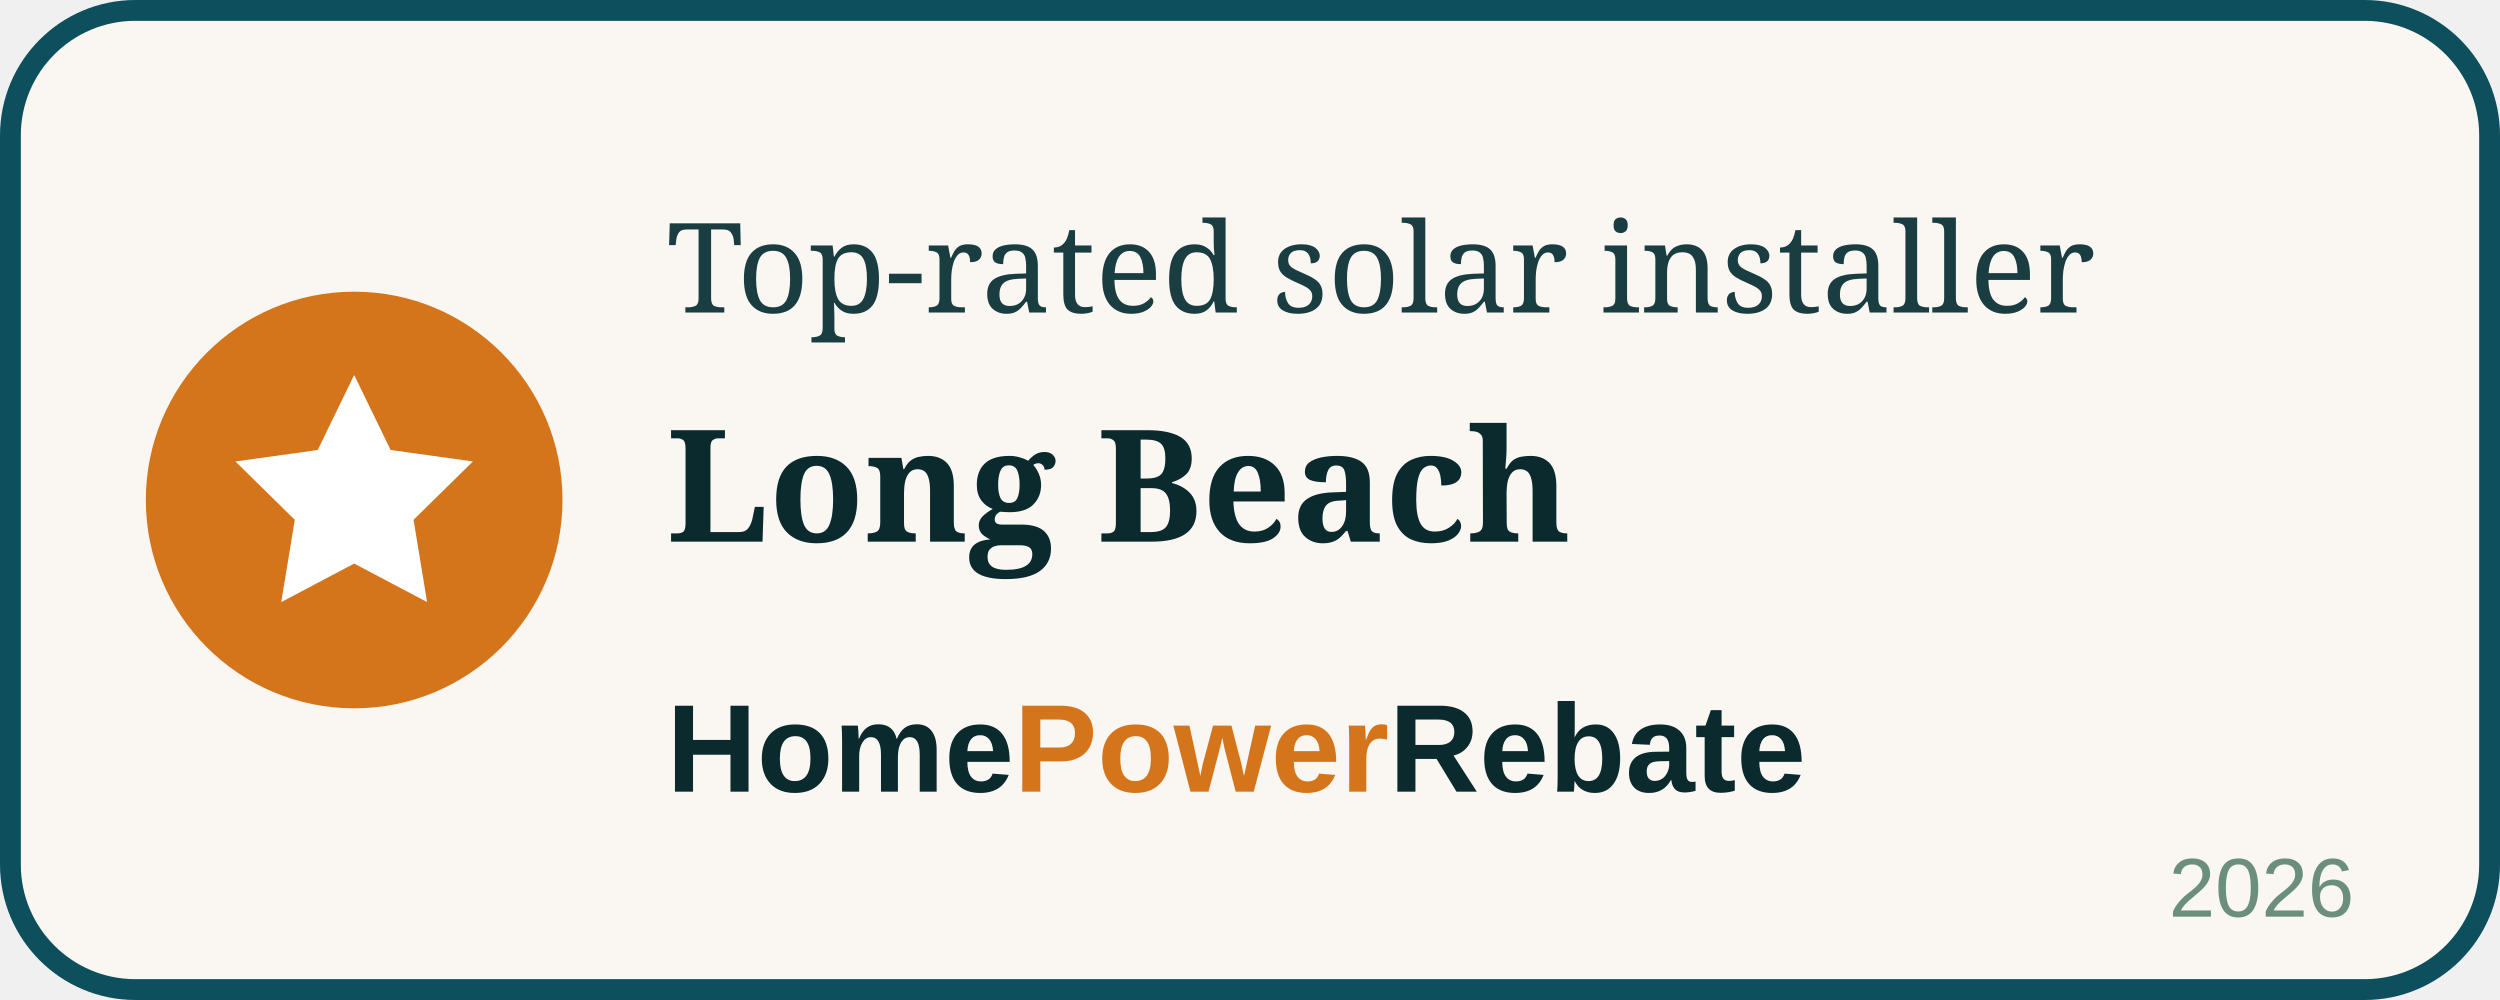
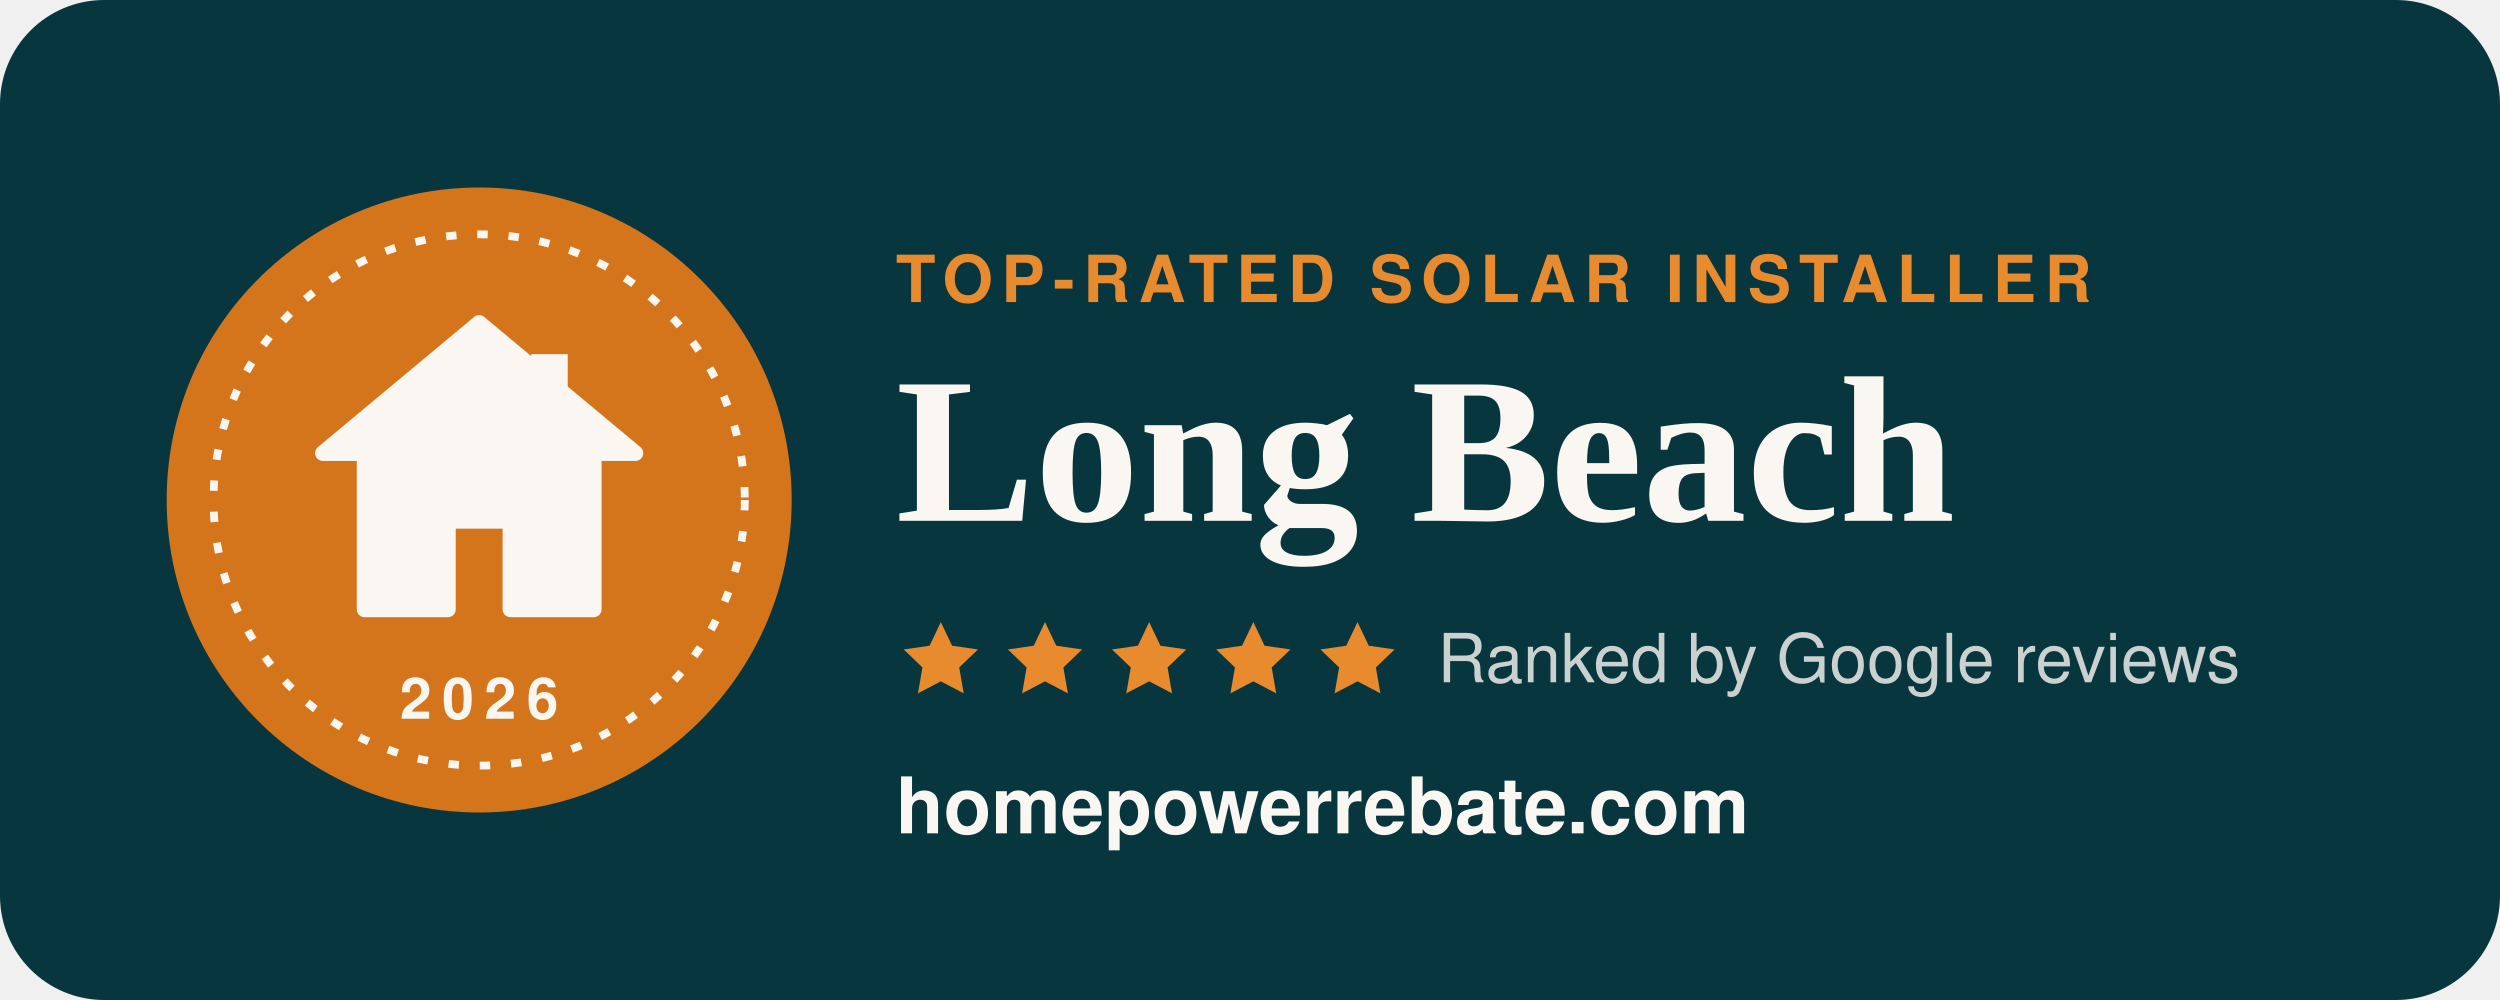
- <svg xmlns="http://www.w3.org/2000/svg" width="240" height="96" viewBox="0 0 240 96" role="img" aria-label="Top-rated solar installer in Long Beach - HomePowerRebate">
-   <rect x="1" y="1" width="238" height="94" rx="12" fill="#faf7f2" stroke="#0d4f5c" stroke-width="2" />
-   <circle cx="34" cy="48" r="20" fill="#d4751c" />
-   <path d="M34 36l3.5 7.2 7.9 1.1-5.7 5.6 1.3 7.9-7-3.7-7 3.7 1.3-7.9-5.7-5.6 7.9-1.1z" fill="#fff" />
-   <text x="64" y="30" font-family="Georgia,serif" font-size="12" fill="#1a3d42">Top-rated solar installer</text>
-   <text x="64" y="52" font-family="Georgia,serif" font-size="15" font-weight="700" fill="#0a2a2e">Long Beach</text>
-   <text x="64" y="76" font-family="Arial,sans-serif" font-size="12" font-weight="700" fill="#0a2a2e">Home<tspan fill="#d4751c">Power</tspan>Rebate</text>
-   <text x="226" y="88" font-family="Arial,sans-serif" font-size="8" fill="#6b8e7f" text-anchor="end">2026</text>
+ <svg xmlns="http://www.w3.org/2000/svg" width="480" height="192" viewBox="0 0 480 192" role="img" aria-label="Top-rated solar installer in Long Beach, ranked by Google reviews - homepowerrebate.com">
+   <rect width="480" height="192" rx="20" fill="#08363f" />
+   <circle cx="92" cy="96" r="60" fill="#d4751c" />
+   <circle cx="92" cy="96" r="51" fill="none" stroke="#faf7f2" stroke-width="1.5" stroke-dasharray="2 4" />
+   <path d="M92 62L62 87h8v30h16V100h12v17h16V87h8z" fill="#faf7f2" stroke="#faf7f2" stroke-width="3" stroke-linejoin="round" />
+   <rect x="102" y="68" width="7" height="12" fill="#faf7f2" />
+   <text x="92" y="138" text-anchor="middle" font-family="Helvetica,Arial,sans-serif" font-size="11" font-weight="700" letter-spacing="2" fill="#faf7f2">2026</text>
+   <text x="172" y="58" font-family="Helvetica,Arial,sans-serif" font-size="12.5" font-weight="700" letter-spacing="1.6" fill="#e88a2e">TOP-RATED SOLAR INSTALLER</text>
+   <text x="172" y="100" font-family="Georgia,'Times New Roman',serif" font-size="40" font-weight="700" fill="#faf7f2">Long Beach</text>
+   <path transform="translate(172 118) scale(0.72)" d="M12 2l3 6.3 6.9 1-5 4.8 1.2 6.9L12 17.8 5.9 21l1.2-6.9-5-4.8 6.9-1z" fill="#e88a2e" />
+   <path transform="translate(192 118) scale(0.72)" d="M12 2l3 6.3 6.9 1-5 4.8 1.2 6.9L12 17.8 5.9 21l1.2-6.9-5-4.8 6.9-1z" fill="#e88a2e" />
+   <path transform="translate(212 118) scale(0.72)" d="M12 2l3 6.3 6.9 1-5 4.8 1.2 6.9L12 17.8 5.9 21l1.2-6.9-5-4.8 6.9-1z" fill="#e88a2e" />
+   <path transform="translate(232 118) scale(0.72)" d="M12 2l3 6.3 6.9 1-5 4.8 1.2 6.9L12 17.8 5.9 21l1.2-6.9-5-4.8 6.9-1z" fill="#e88a2e" />
+   <path transform="translate(252 118) scale(0.72)" d="M12 2l3 6.3 6.9 1-5 4.8 1.2 6.9L12 17.8 5.9 21l1.2-6.9-5-4.8 6.9-1z" fill="#e88a2e" />
+   <text x="276" y="131" font-family="Helvetica,Arial,sans-serif" font-size="13" fill="#faf7f2" fill-opacity="0.8">Ranked by Google reviews</text>
+   <text x="172" y="160" font-family="Helvetica,Arial,sans-serif" font-size="15" font-weight="700" fill="#faf7f2">homepowerrebate.com</text>
</svg>
